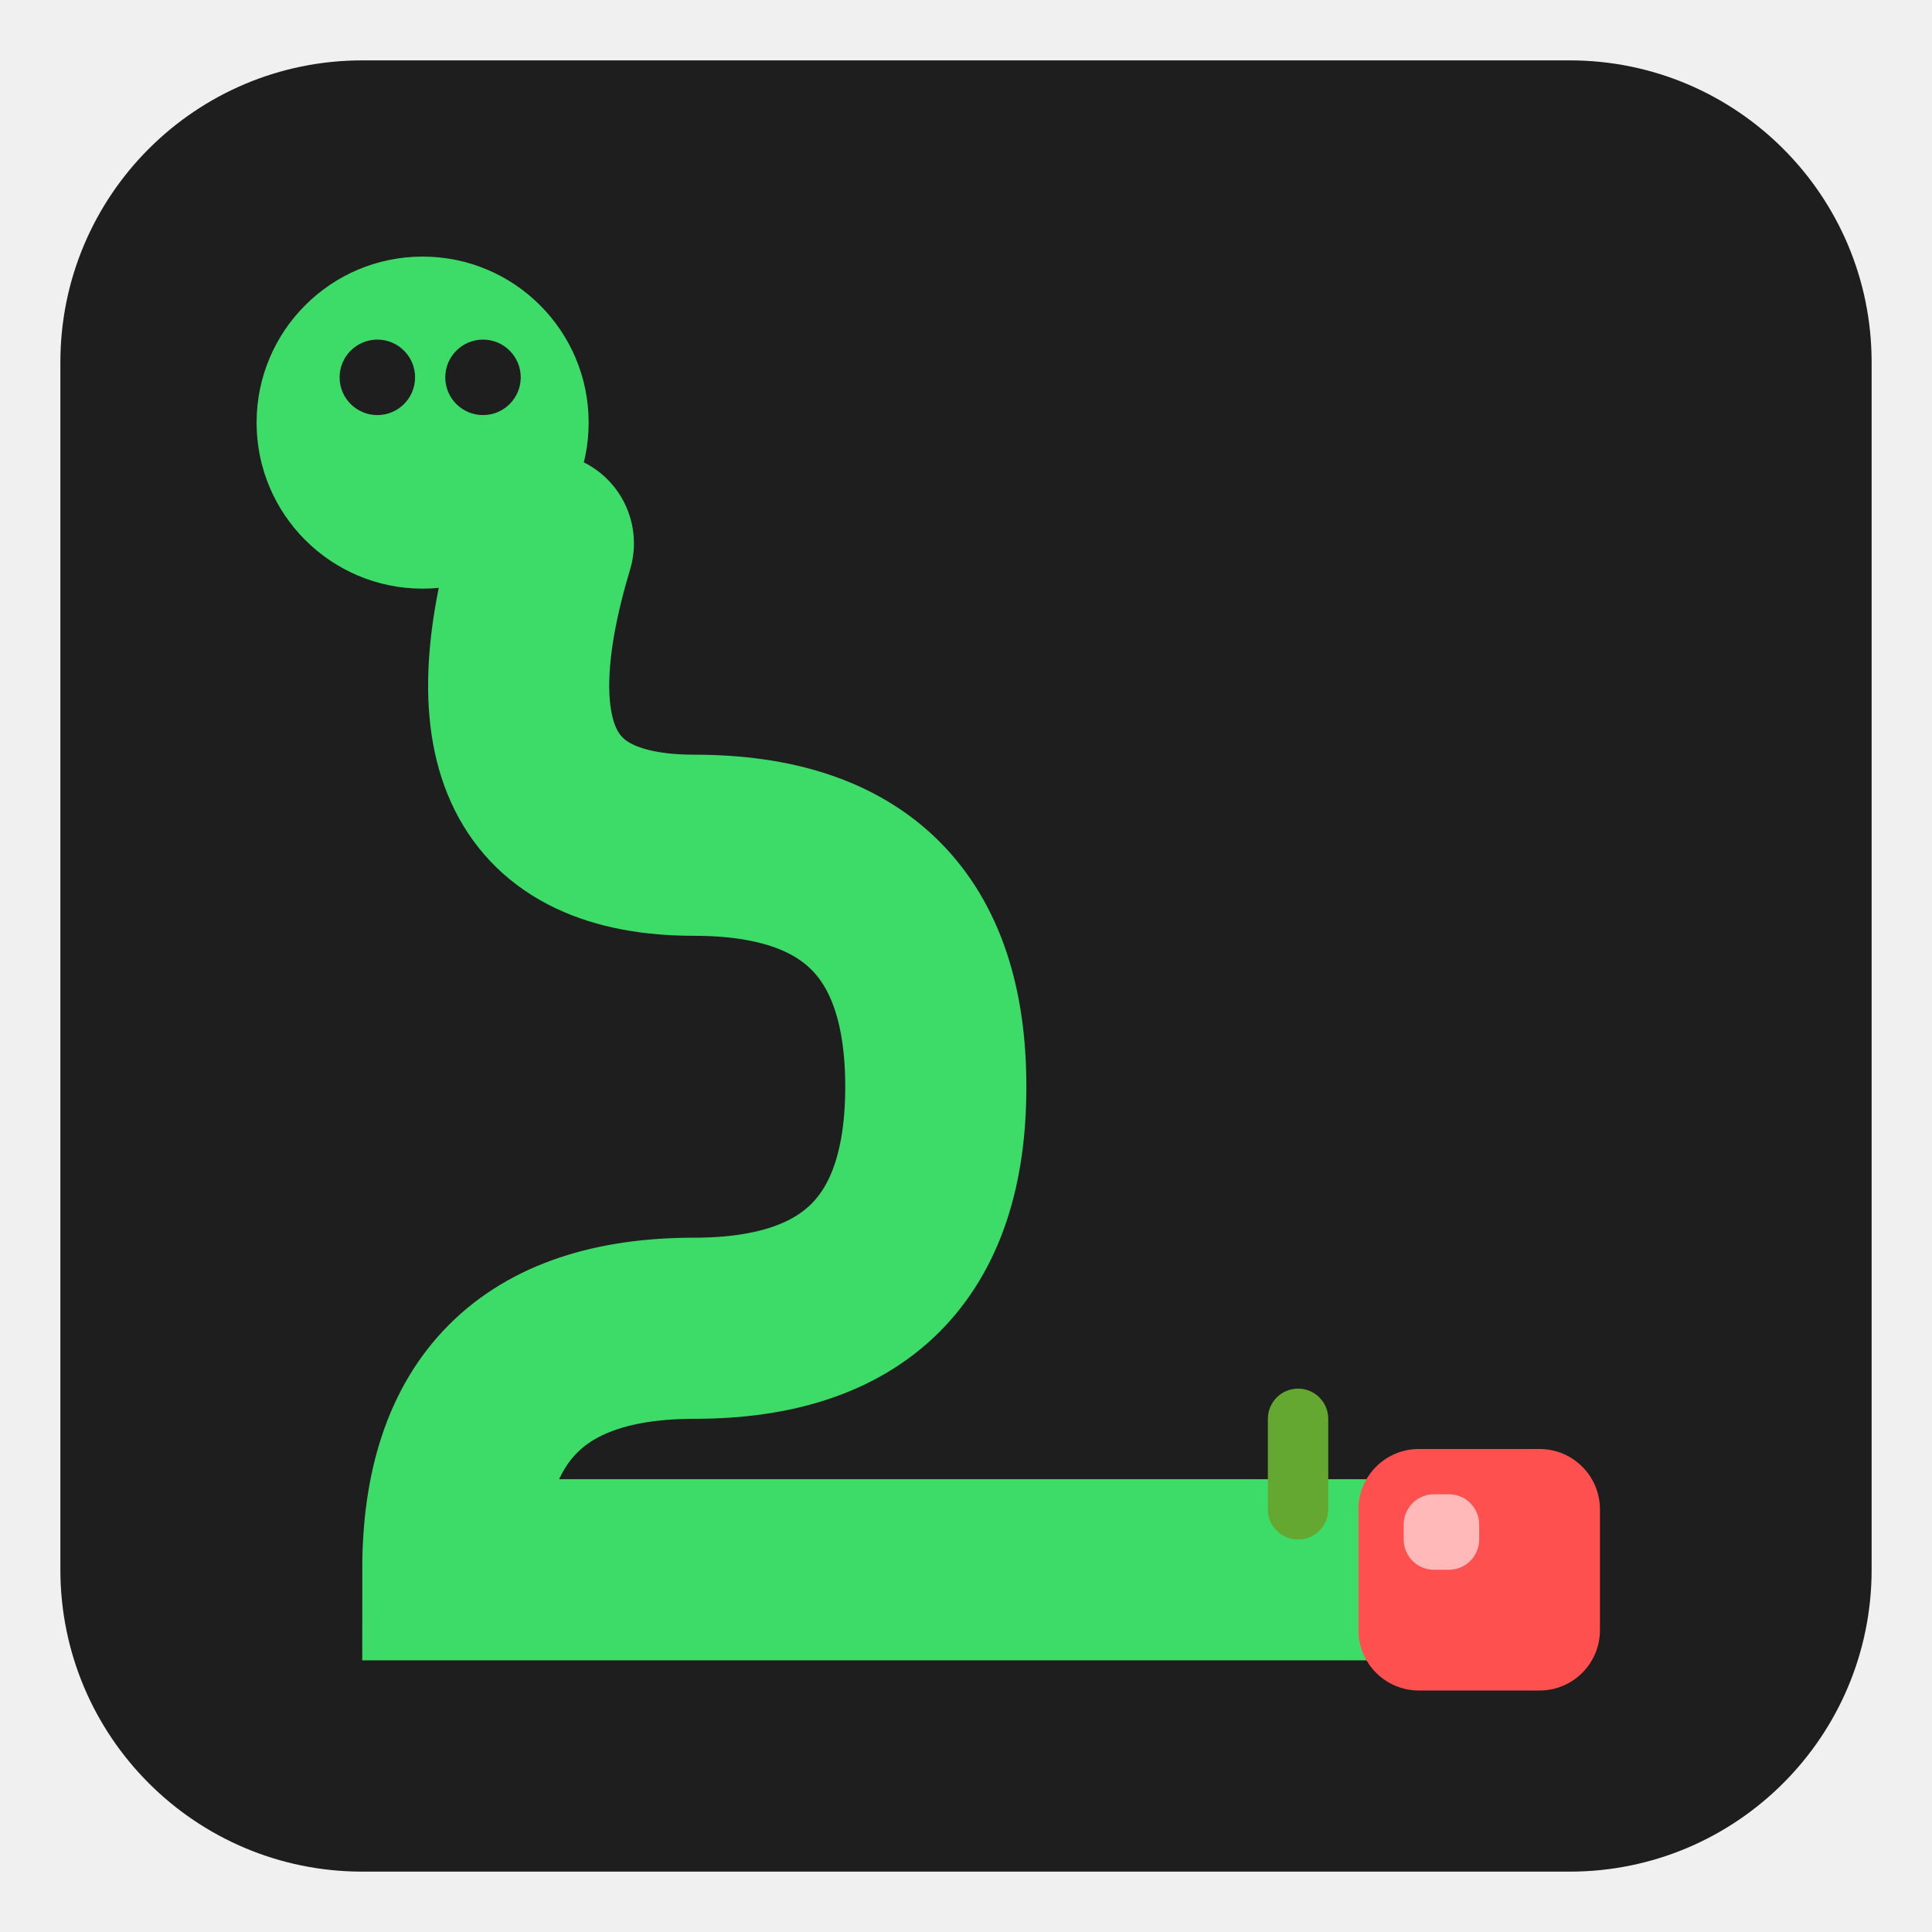
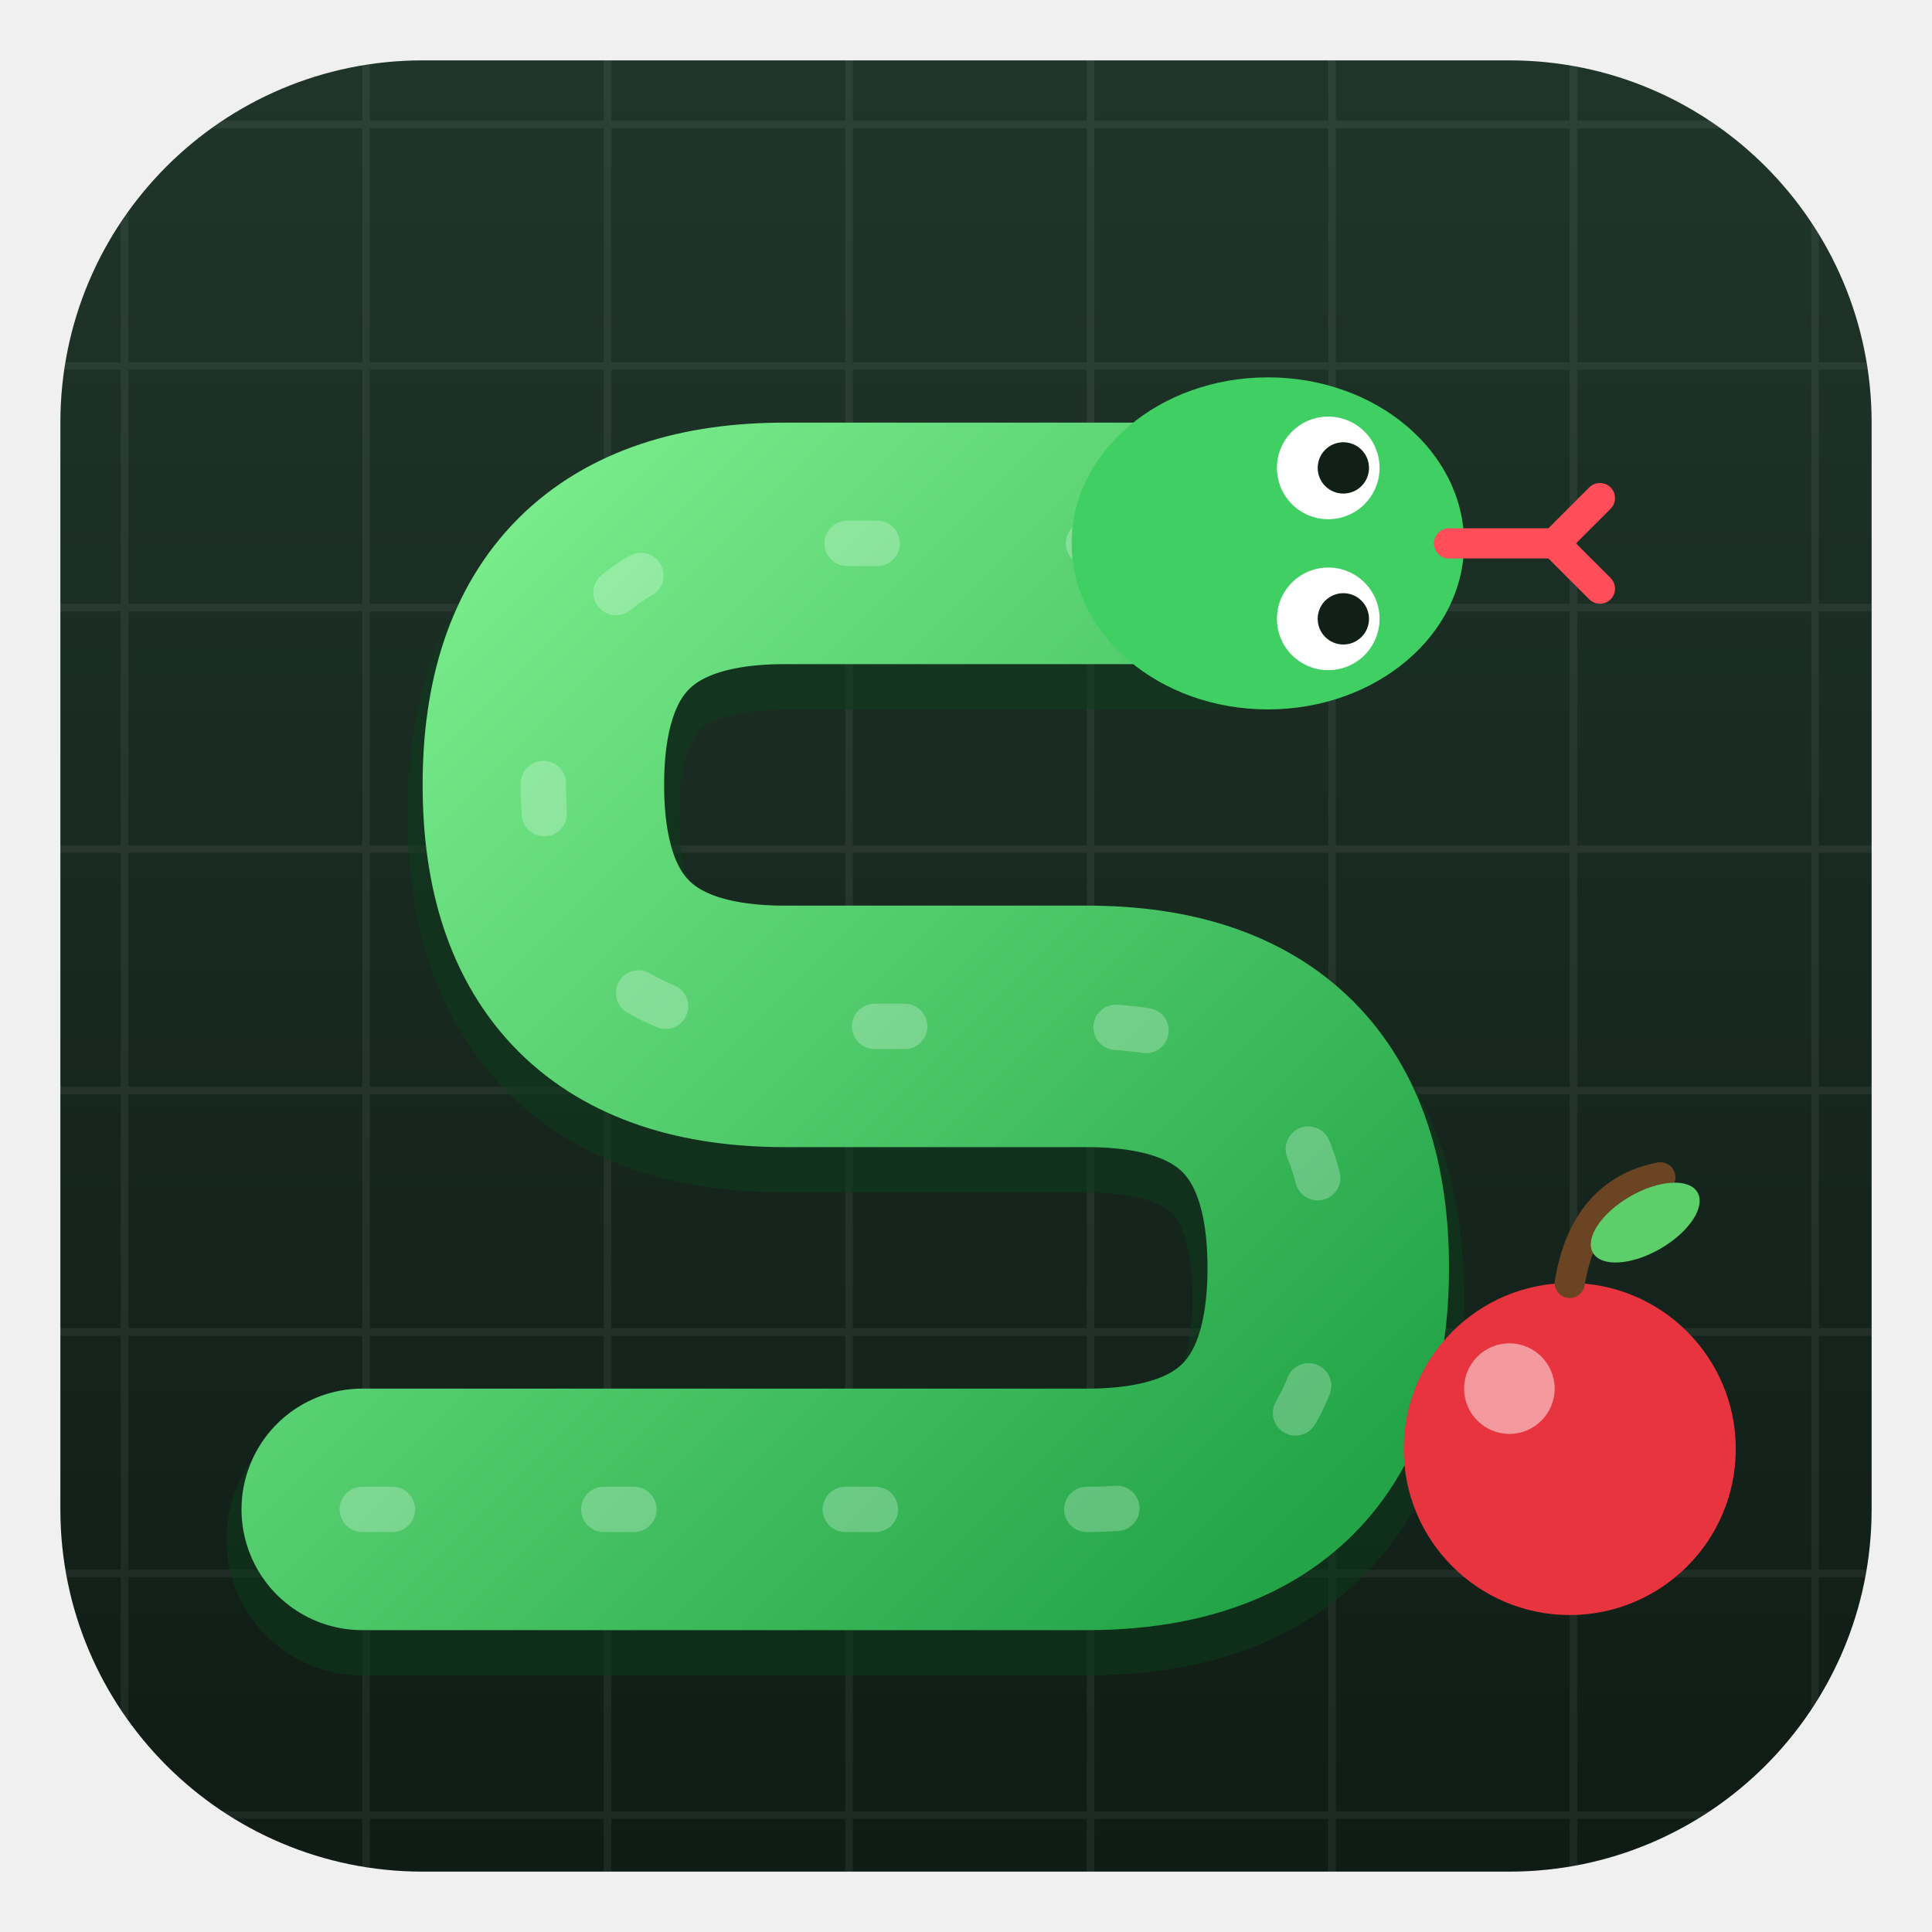
<svg xmlns="http://www.w3.org/2000/svg" viewBox="0 0 128 128">
-   <rect x="4" y="4" width="120" height="120" rx="20" ry="20" fill="#1e1e1e" />
-   <circle cx="28" cy="28" r="11" fill="#3ddc68" />
-   <circle cx="25" cy="25" r="2.5" fill="#1e1e1e" />
-   <circle cx="32" cy="25" r="2.5" fill="#1e1e1e" />
-   <path d="M 36 36 Q 30 56 46 56 Q 62 56 62 72 Q 62 88 46 88 Q 30 88 30 104 L 98 104" fill="none" stroke="#3ddc68" stroke-width="12" stroke-linecap="round" />
-   <rect x="90" y="96" width="16" height="16" rx="4" fill="#ff5050" />
-   <rect x="93" y="99" width="5" height="5" rx="2" fill="#ffffff" opacity="0.6" />
-   <rect x="84" y="92" width="4" height="10" rx="2" fill="#64a832" />
+   <defs>
+     <linearGradient id="bg" x1="0" y1="0" x2="0" y2="1">
+       <stop offset="0%" stop-color="#20352a" />
+       <stop offset="100%" stop-color="#0f1c15" />
+     </linearGradient>
+     <linearGradient id="body" x1="0" y1="0" x2="1" y2="1">
+       <stop offset="0%" stop-color="#7ef08f" />
+       <stop offset="100%" stop-color="#22a447" />
+     </linearGradient>
+     <pattern id="grid" width="16" height="16" patternUnits="userSpaceOnUse" x="8" y="8">
+       <path d="M16 0H0V16" fill="none" stroke="#ffffff" stroke-opacity="0.06" stroke-width="1" />
+     </pattern>
+   </defs>
+   <rect x="4" y="4" width="120" height="120" rx="24" fill="url(#bg)" />
+   <rect x="4" y="4" width="120" height="120" rx="24" fill="url(#grid)" />
+   <path d="M24 100 H72 Q88 100 88 84 Q88 68 72 68 H52 Q36 68 36 52 Q36 36 52 36 H80" fill="none" stroke="#0d3b1b" stroke-width="18" stroke-linecap="round" stroke-linejoin="round" opacity="0.55" transform="translate(0 2)" />
+   <path d="M24 100 H72 Q88 100 88 84 Q88 68 72 68 H52 Q36 68 36 52 Q36 36 52 36 H80" fill="none" stroke="url(#body)" stroke-width="16" stroke-linecap="round" stroke-linejoin="round" />
+   <path d="M24 100 H72 Q88 100 88 84 Q88 68 72 68 H52 Q36 68 36 52 Q36 36 52 36 H80" fill="none" stroke="#ffffff" stroke-opacity="0.25" stroke-width="3" stroke-dasharray="2 14" stroke-linecap="round" />
+   <ellipse cx="84" cy="36" rx="13" ry="11" fill="#3fcf62" />
+   <circle cx="88" cy="31" r="3.4" fill="#ffffff" />
+   <circle cx="89" cy="31" r="1.7" fill="#102016" />
+   <circle cx="88" cy="41" r="3.4" fill="#ffffff" />
+   <circle cx="89" cy="41" r="1.7" fill="#102016" />
+   <path d="M96 36 h7 l3 -3 M103 36 l3 3" stroke="#ff4d5a" stroke-width="2" fill="none" stroke-linecap="round" />
+   <circle cx="104" cy="96" r="11" fill="#e8343f" />
+   <circle cx="100" cy="92" r="3" fill="#ffffff" fill-opacity="0.5" />
+   <path d="M104 85 q1 -6 6 -7" stroke="#6b4423" stroke-width="2" fill="none" stroke-linecap="round" />
+   <ellipse cx="109" cy="81" rx="4" ry="2" fill="#5ccf6a" transform="rotate(-30 109 81)" />
</svg>
